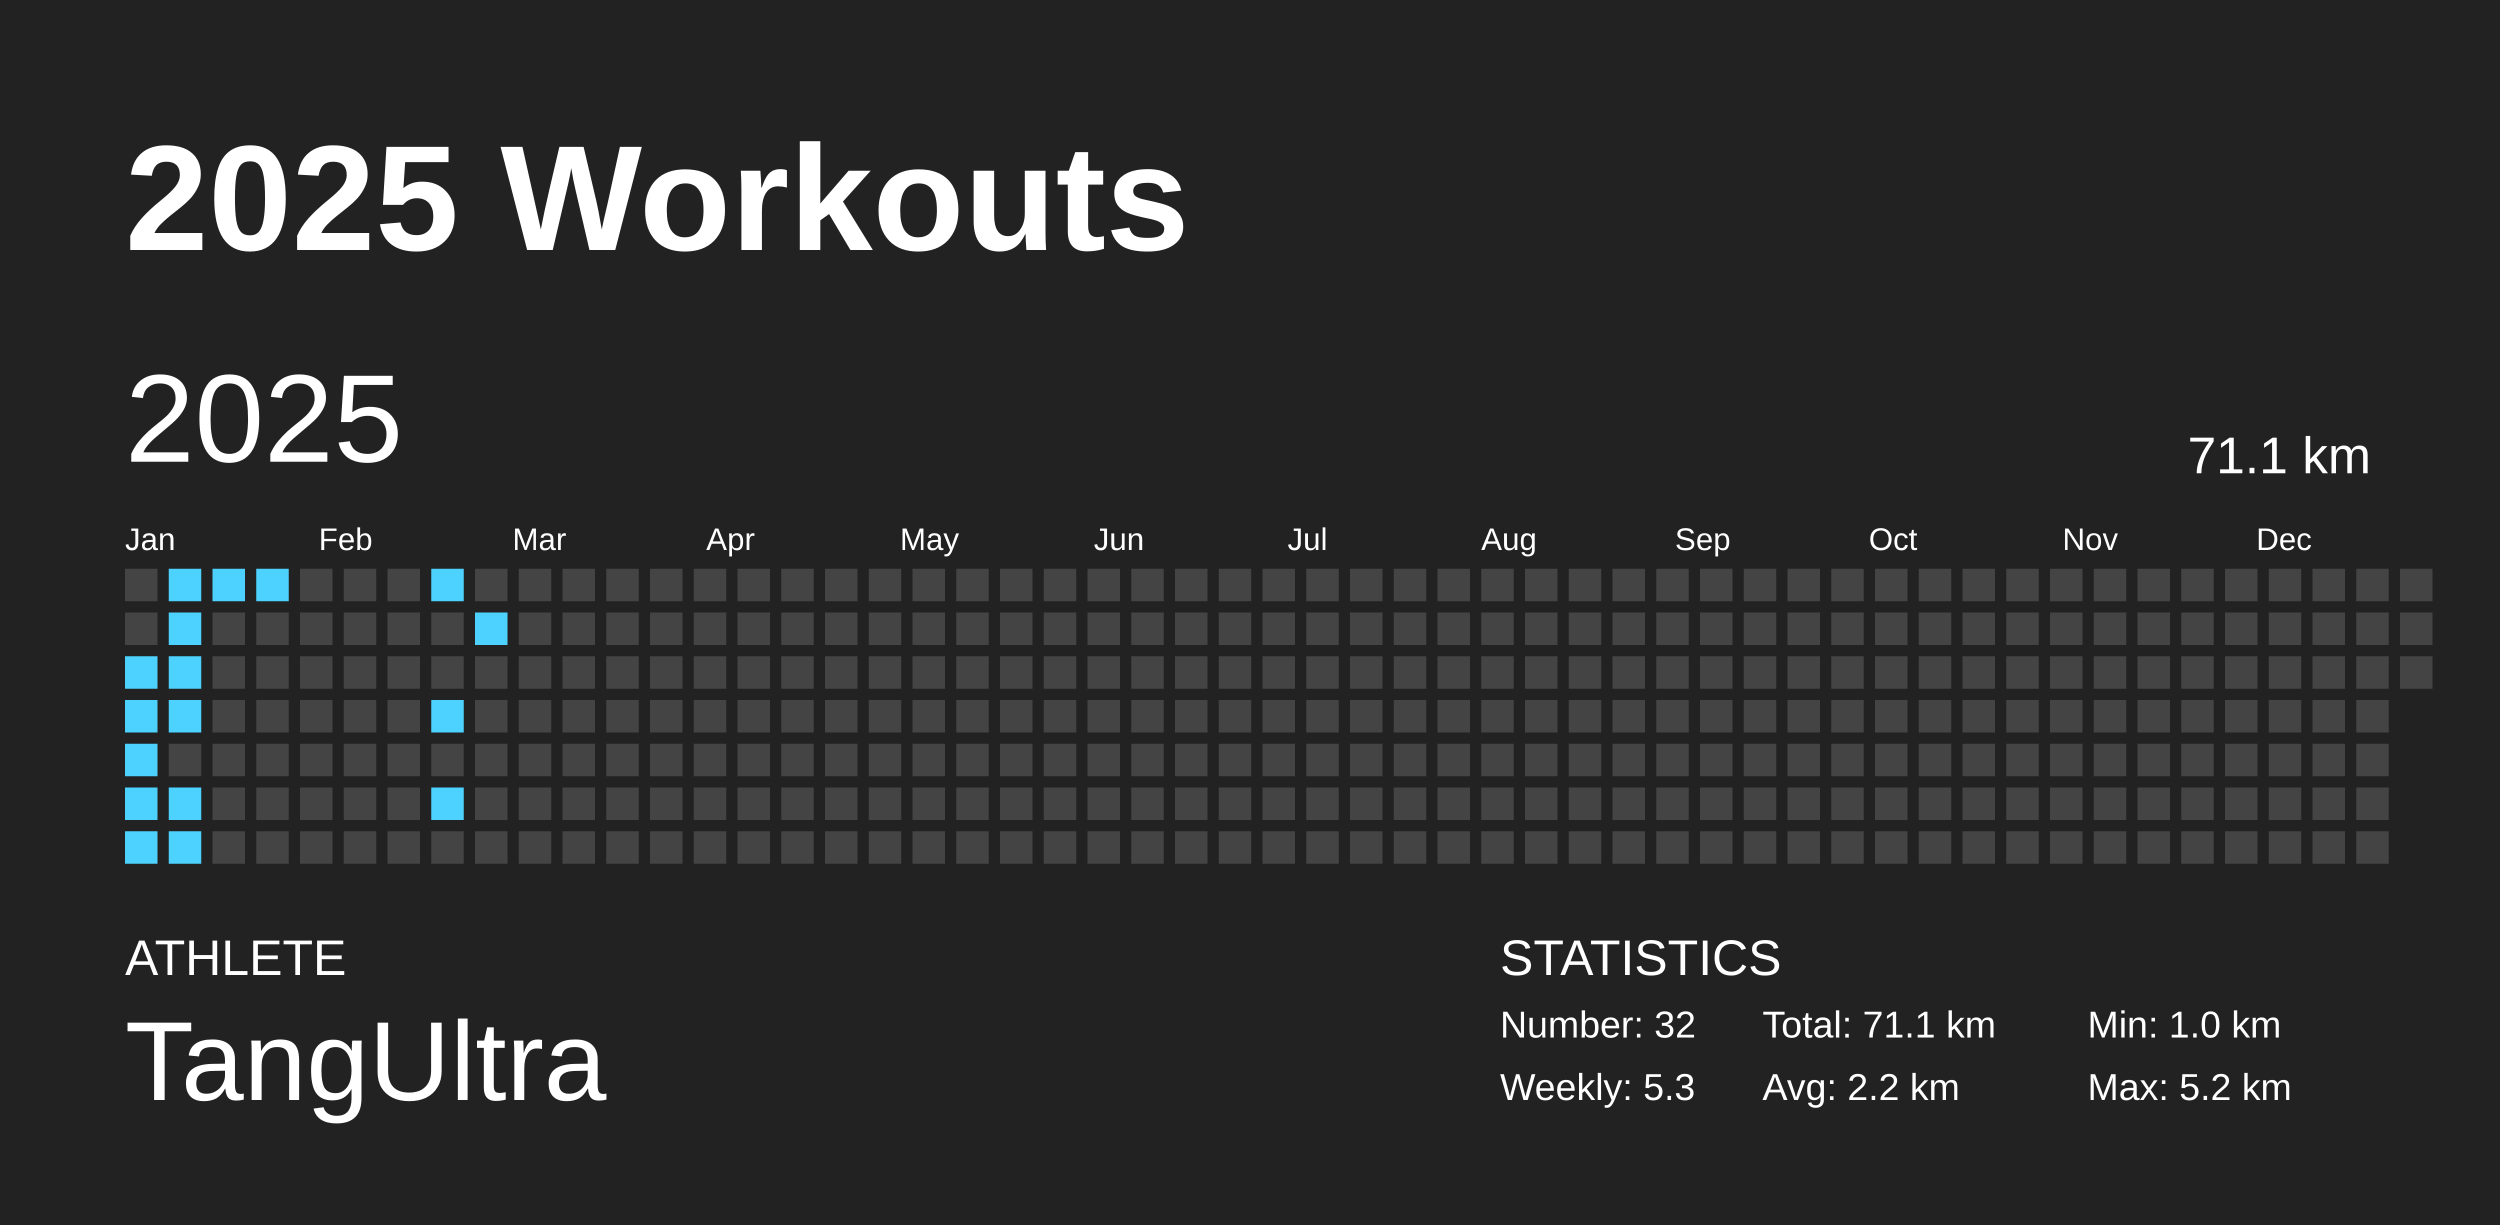
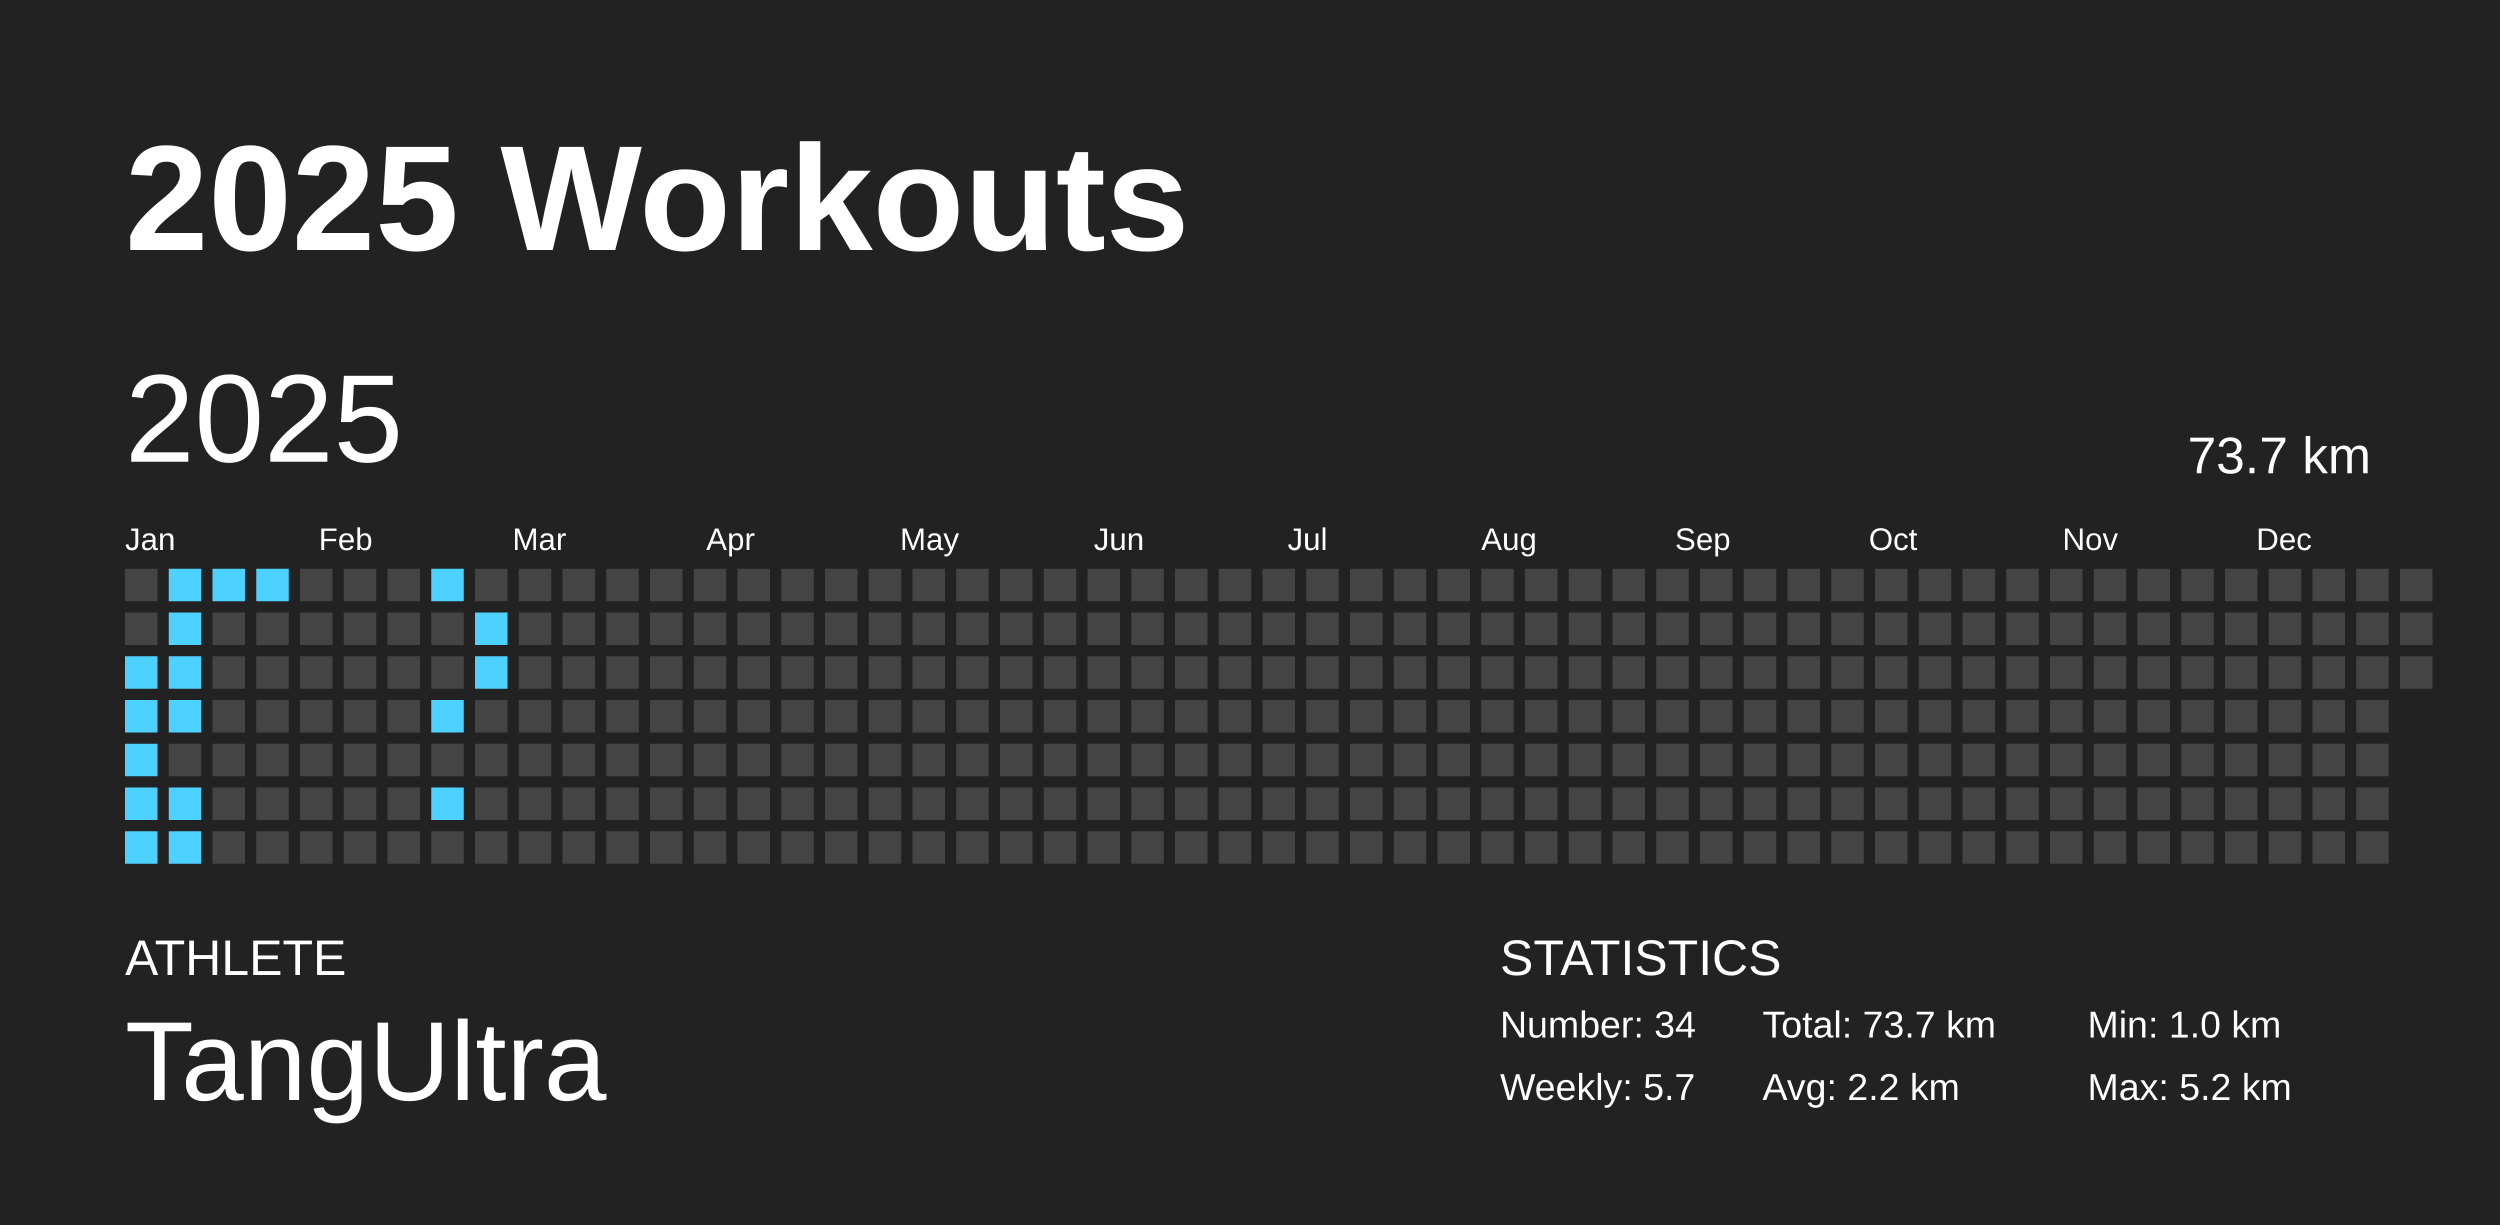
<svg xmlns="http://www.w3.org/2000/svg" baseProfile="full" height="98mm" version="1.1" viewBox="0,0,200,98" width="200mm">
  <defs />
  <rect fill="#222222" height="98" width="200" x="0" y="0" />
  <text fill="#FFFFFF" style="font-size:12px; font-family:Arial; font-weight:bold;" x="10" y="20">2025 Workouts</text>
  <text fill="#FFFFFF" style="font-size:4px; font-family:Arial" x="10" y="78">ATHLETE</text>
  <text fill="#FFFFFF" style="font-size:9px; font-family:Arial" x="10" y="88">TangUltra</text>
  <text fill="#FFFFFF" style="font-size:4px; font-family:Arial" x="120" y="78">STATISTICS</text>
-   <text fill="#FFFFFF" style="font-size:3px; font-family:Arial" x="120" y="83">Number: 32</text>
-   <text fill="#FFFFFF" style="font-size:3px; font-family:Arial" x="120" y="88">Weekly: 5.3</text>
-   <text fill="#FFFFFF" style="font-size:3px; font-family:Arial" x="141" y="83">Total: 71.1 km</text>
+   <text fill="#FFFFFF" style="font-size:3px; font-family:Arial" x="120" y="83">Number: 34</text>
+   <text fill="#FFFFFF" style="font-size:3px; font-family:Arial" x="120" y="88">Weekly: 5.7</text>
+   <text fill="#FFFFFF" style="font-size:3px; font-family:Arial" x="141" y="83">Total: 73.7 km</text>
  <text fill="#FFFFFF" style="font-size:3px; font-family:Arial" x="141" y="88">Avg: 2.2 km</text>
  <text fill="#FFFFFF" style="font-size:3px; font-family:Arial" x="167" y="83">Min: 1.0 km</text>
  <text fill="#FFFFFF" style="font-size:3px; font-family:Arial" x="167" y="88">Max: 5.2 km</text>
  <text dominant-baseline="hanging" fill="#FFFFFF" style="font-size:10.0px; font-family:Arial;" x="10" y="30">2025</text>
-   <text dominant-baseline="hanging" fill="#FFFFFF" style="font-size:4.125px; font-family:Arial;" x="175" y="35">71.1 km</text>
+   <text dominant-baseline="hanging" fill="#FFFFFF" style="font-size:4.125px; font-family:Arial;" x="175" y="35">73.7 km</text>
  <text fill="#FFFFFF" style="font-size:2.5px; font-family:Arial" x="10.0" y="44">Jan</text>
  <text fill="#FFFFFF" style="font-size:2.5px; font-family:Arial" x="25.5" y="44">Feb</text>
  <text fill="#FFFFFF" style="font-size:2.5px; font-family:Arial" x="41.0" y="44">Mar</text>
  <text fill="#FFFFFF" style="font-size:2.5px; font-family:Arial" x="56.5" y="44">Apr</text>
  <text fill="#FFFFFF" style="font-size:2.5px; font-family:Arial" x="72.0" y="44">May</text>
  <text fill="#FFFFFF" style="font-size:2.5px; font-family:Arial" x="87.5" y="44">Jun</text>
  <text fill="#FFFFFF" style="font-size:2.5px; font-family:Arial" x="103.0" y="44">Jul</text>
  <text fill="#FFFFFF" style="font-size:2.5px; font-family:Arial" x="118.5" y="44">Aug</text>
  <text fill="#FFFFFF" style="font-size:2.5px; font-family:Arial" x="134.0" y="44">Sep</text>
  <text fill="#FFFFFF" style="font-size:2.5px; font-family:Arial" x="149.5" y="44">Oct</text>
  <text fill="#FFFFFF" style="font-size:2.5px; font-family:Arial" x="165.0" y="44">Nov</text>
  <text fill="#FFFFFF" style="font-size:2.5px; font-family:Arial" x="180.5" y="44">Dec</text>
  <rect fill="#444444" height="2.6" width="2.6" x="10.0" y="45.5" />
  <rect fill="#444444" height="2.6" width="2.6" x="10.0" y="49.0" />
  <rect fill="#4dd2ff" height="2.6" width="2.6" x="10.0" y="52.5" />
  <rect fill="#4dd2ff" height="2.6" width="2.6" x="10.0" y="56.0" />
  <rect fill="#4dd2ff" height="2.6" width="2.6" x="10.0" y="59.5" />
  <rect fill="#4dd2ff" height="2.6" width="2.6" x="10.0" y="63.0" />
  <rect fill="#4dd2ff" height="2.6" width="2.6" x="10.0" y="66.5" />
  <rect fill="#4dd2ff" height="2.6" width="2.6" x="13.5" y="45.5" />
  <rect fill="#4dd2ff" height="2.6" width="2.6" x="13.5" y="49.0" />
  <rect fill="#4dd2ff" height="2.6" width="2.6" x="13.5" y="52.5" />
  <rect fill="#4dd2ff" height="2.6" width="2.6" x="13.5" y="56.0" />
  <rect fill="#444444" height="2.6" width="2.6" x="13.5" y="59.5" />
  <rect fill="#4dd2ff" height="2.6" width="2.6" x="13.5" y="63.0" />
  <rect fill="#4dd2ff" height="2.6" width="2.6" x="13.5" y="66.5" />
  <rect fill="#4dd2ff" height="2.6" width="2.6" x="17.0" y="45.5" />
  <rect fill="#444444" height="2.6" width="2.6" x="17.0" y="49.0" />
  <rect fill="#444444" height="2.6" width="2.6" x="17.0" y="52.5" />
  <rect fill="#444444" height="2.6" width="2.6" x="17.0" y="56.0" />
  <rect fill="#444444" height="2.6" width="2.6" x="17.0" y="59.5" />
  <rect fill="#444444" height="2.6" width="2.6" x="17.0" y="63.0" />
  <rect fill="#444444" height="2.6" width="2.6" x="17.0" y="66.5" />
  <rect fill="#4dd2ff" height="2.6" width="2.6" x="20.5" y="45.5" />
  <rect fill="#444444" height="2.6" width="2.6" x="20.5" y="49.0" />
  <rect fill="#444444" height="2.6" width="2.6" x="20.5" y="52.5" />
  <rect fill="#444444" height="2.6" width="2.6" x="20.5" y="56.0" />
  <rect fill="#444444" height="2.6" width="2.6" x="20.5" y="59.5" />
  <rect fill="#444444" height="2.6" width="2.6" x="20.5" y="63.0" />
  <rect fill="#444444" height="2.6" width="2.6" x="20.5" y="66.5" />
  <rect fill="#444444" height="2.6" width="2.6" x="24.0" y="45.5" />
  <rect fill="#444444" height="2.6" width="2.6" x="24.0" y="49.0" />
  <rect fill="#444444" height="2.6" width="2.6" x="24.0" y="52.5" />
  <rect fill="#444444" height="2.6" width="2.6" x="24.0" y="56.0" />
  <rect fill="#444444" height="2.6" width="2.6" x="24.0" y="59.5" />
  <rect fill="#444444" height="2.6" width="2.6" x="24.0" y="63.0" />
  <rect fill="#444444" height="2.6" width="2.6" x="24.0" y="66.5" />
  <rect fill="#444444" height="2.6" width="2.6" x="27.5" y="45.5" />
  <rect fill="#444444" height="2.6" width="2.6" x="27.5" y="49.0" />
  <rect fill="#444444" height="2.6" width="2.6" x="27.5" y="52.5" />
  <rect fill="#444444" height="2.6" width="2.6" x="27.5" y="56.0" />
  <rect fill="#444444" height="2.6" width="2.6" x="27.5" y="59.5" />
  <rect fill="#444444" height="2.6" width="2.6" x="27.5" y="63.0" />
  <rect fill="#444444" height="2.6" width="2.6" x="27.5" y="66.5" />
  <rect fill="#444444" height="2.6" width="2.6" x="31.0" y="45.5" />
  <rect fill="#444444" height="2.6" width="2.6" x="31.0" y="49.0" />
  <rect fill="#444444" height="2.6" width="2.6" x="31.0" y="52.5" />
  <rect fill="#444444" height="2.6" width="2.6" x="31.0" y="56.0" />
  <rect fill="#444444" height="2.6" width="2.6" x="31.0" y="59.5" />
  <rect fill="#444444" height="2.6" width="2.6" x="31.0" y="63.0" />
  <rect fill="#444444" height="2.6" width="2.6" x="31.0" y="66.5" />
  <rect fill="#4dd2ff" height="2.6" width="2.6" x="34.5" y="45.5" />
  <rect fill="#444444" height="2.6" width="2.6" x="34.5" y="49.0" />
  <rect fill="#444444" height="2.6" width="2.6" x="34.5" y="52.5" />
  <rect fill="#4dd2ff" height="2.6" width="2.6" x="34.5" y="56.0" />
  <rect fill="#444444" height="2.6" width="2.6" x="34.5" y="59.5" />
  <rect fill="#4dd2ff" height="2.6" width="2.6" x="34.5" y="63.0" />
  <rect fill="#444444" height="2.6" width="2.6" x="34.5" y="66.5" />
  <rect fill="#444444" height="2.6" width="2.6" x="38.0" y="45.5" />
  <rect fill="#4dd2ff" height="2.6" width="2.6" x="38.0" y="49.0" />
-   <rect fill="#444444" height="2.6" width="2.6" x="38.0" y="52.5" />
+   <rect fill="#4dd2ff" height="2.6" width="2.6" x="38.0" y="52.5" />
  <rect fill="#444444" height="2.6" width="2.6" x="38.0" y="56.0" />
  <rect fill="#444444" height="2.6" width="2.6" x="38.0" y="59.5" />
  <rect fill="#444444" height="2.6" width="2.6" x="38.0" y="63.0" />
  <rect fill="#444444" height="2.6" width="2.6" x="38.0" y="66.5" />
  <rect fill="#444444" height="2.6" width="2.6" x="41.5" y="45.5" />
  <rect fill="#444444" height="2.6" width="2.6" x="41.5" y="49.0" />
  <rect fill="#444444" height="2.6" width="2.6" x="41.5" y="52.5" />
  <rect fill="#444444" height="2.6" width="2.6" x="41.5" y="56.0" />
  <rect fill="#444444" height="2.6" width="2.6" x="41.5" y="59.5" />
  <rect fill="#444444" height="2.6" width="2.6" x="41.5" y="63.0" />
  <rect fill="#444444" height="2.6" width="2.6" x="41.5" y="66.5" />
  <rect fill="#444444" height="2.6" width="2.6" x="45.0" y="45.5" />
  <rect fill="#444444" height="2.6" width="2.6" x="45.0" y="49.0" />
  <rect fill="#444444" height="2.6" width="2.6" x="45.0" y="52.5" />
  <rect fill="#444444" height="2.6" width="2.6" x="45.0" y="56.0" />
  <rect fill="#444444" height="2.6" width="2.6" x="45.0" y="59.5" />
  <rect fill="#444444" height="2.6" width="2.6" x="45.0" y="63.0" />
  <rect fill="#444444" height="2.6" width="2.6" x="45.0" y="66.5" />
  <rect fill="#444444" height="2.6" width="2.6" x="48.5" y="45.5" />
  <rect fill="#444444" height="2.6" width="2.6" x="48.5" y="49.0" />
  <rect fill="#444444" height="2.6" width="2.6" x="48.5" y="52.5" />
  <rect fill="#444444" height="2.6" width="2.6" x="48.5" y="56.0" />
  <rect fill="#444444" height="2.6" width="2.6" x="48.5" y="59.5" />
  <rect fill="#444444" height="2.6" width="2.6" x="48.5" y="63.0" />
  <rect fill="#444444" height="2.6" width="2.6" x="48.5" y="66.5" />
  <rect fill="#444444" height="2.6" width="2.6" x="52.0" y="45.5" />
  <rect fill="#444444" height="2.6" width="2.6" x="52.0" y="49.0" />
  <rect fill="#444444" height="2.6" width="2.6" x="52.0" y="52.5" />
  <rect fill="#444444" height="2.6" width="2.6" x="52.0" y="56.0" />
  <rect fill="#444444" height="2.6" width="2.6" x="52.0" y="59.5" />
  <rect fill="#444444" height="2.6" width="2.6" x="52.0" y="63.0" />
  <rect fill="#444444" height="2.6" width="2.6" x="52.0" y="66.5" />
  <rect fill="#444444" height="2.6" width="2.6" x="55.5" y="45.5" />
  <rect fill="#444444" height="2.6" width="2.6" x="55.5" y="49.0" />
  <rect fill="#444444" height="2.6" width="2.6" x="55.5" y="52.5" />
  <rect fill="#444444" height="2.6" width="2.6" x="55.5" y="56.0" />
  <rect fill="#444444" height="2.6" width="2.6" x="55.5" y="59.5" />
  <rect fill="#444444" height="2.6" width="2.6" x="55.5" y="63.0" />
  <rect fill="#444444" height="2.6" width="2.6" x="55.5" y="66.5" />
  <rect fill="#444444" height="2.6" width="2.6" x="59.0" y="45.5" />
  <rect fill="#444444" height="2.6" width="2.6" x="59.0" y="49.0" />
  <rect fill="#444444" height="2.6" width="2.6" x="59.0" y="52.5" />
  <rect fill="#444444" height="2.6" width="2.6" x="59.0" y="56.0" />
  <rect fill="#444444" height="2.6" width="2.6" x="59.0" y="59.5" />
  <rect fill="#444444" height="2.6" width="2.6" x="59.0" y="63.0" />
  <rect fill="#444444" height="2.6" width="2.6" x="59.0" y="66.5" />
  <rect fill="#444444" height="2.6" width="2.6" x="62.5" y="45.5" />
  <rect fill="#444444" height="2.6" width="2.6" x="62.5" y="49.0" />
  <rect fill="#444444" height="2.6" width="2.6" x="62.5" y="52.5" />
  <rect fill="#444444" height="2.6" width="2.6" x="62.5" y="56.0" />
  <rect fill="#444444" height="2.6" width="2.6" x="62.5" y="59.5" />
  <rect fill="#444444" height="2.6" width="2.6" x="62.5" y="63.0" />
  <rect fill="#444444" height="2.6" width="2.6" x="62.5" y="66.5" />
  <rect fill="#444444" height="2.6" width="2.6" x="66.0" y="45.5" />
  <rect fill="#444444" height="2.6" width="2.6" x="66.0" y="49.0" />
  <rect fill="#444444" height="2.6" width="2.6" x="66.0" y="52.5" />
  <rect fill="#444444" height="2.6" width="2.6" x="66.0" y="56.0" />
  <rect fill="#444444" height="2.6" width="2.6" x="66.0" y="59.5" />
  <rect fill="#444444" height="2.6" width="2.6" x="66.0" y="63.0" />
  <rect fill="#444444" height="2.6" width="2.6" x="66.0" y="66.5" />
  <rect fill="#444444" height="2.6" width="2.6" x="69.5" y="45.5" />
  <rect fill="#444444" height="2.6" width="2.6" x="69.5" y="49.0" />
  <rect fill="#444444" height="2.6" width="2.6" x="69.5" y="52.5" />
  <rect fill="#444444" height="2.6" width="2.6" x="69.5" y="56.0" />
  <rect fill="#444444" height="2.6" width="2.6" x="69.5" y="59.5" />
  <rect fill="#444444" height="2.6" width="2.6" x="69.5" y="63.0" />
  <rect fill="#444444" height="2.6" width="2.6" x="69.5" y="66.5" />
  <rect fill="#444444" height="2.6" width="2.6" x="73.0" y="45.5" />
  <rect fill="#444444" height="2.6" width="2.6" x="73.0" y="49.0" />
  <rect fill="#444444" height="2.6" width="2.6" x="73.0" y="52.5" />
  <rect fill="#444444" height="2.6" width="2.6" x="73.0" y="56.0" />
  <rect fill="#444444" height="2.6" width="2.6" x="73.0" y="59.5" />
  <rect fill="#444444" height="2.6" width="2.6" x="73.0" y="63.0" />
  <rect fill="#444444" height="2.6" width="2.6" x="73.0" y="66.5" />
  <rect fill="#444444" height="2.6" width="2.6" x="76.5" y="45.5" />
  <rect fill="#444444" height="2.6" width="2.6" x="76.5" y="49.0" />
  <rect fill="#444444" height="2.6" width="2.6" x="76.5" y="52.5" />
  <rect fill="#444444" height="2.6" width="2.6" x="76.5" y="56.0" />
  <rect fill="#444444" height="2.6" width="2.6" x="76.5" y="59.5" />
  <rect fill="#444444" height="2.6" width="2.6" x="76.5" y="63.0" />
  <rect fill="#444444" height="2.6" width="2.6" x="76.5" y="66.5" />
  <rect fill="#444444" height="2.6" width="2.6" x="80.0" y="45.5" />
  <rect fill="#444444" height="2.6" width="2.6" x="80.0" y="49.0" />
  <rect fill="#444444" height="2.6" width="2.6" x="80.0" y="52.5" />
  <rect fill="#444444" height="2.6" width="2.6" x="80.0" y="56.0" />
  <rect fill="#444444" height="2.6" width="2.6" x="80.0" y="59.5" />
  <rect fill="#444444" height="2.6" width="2.6" x="80.0" y="63.0" />
  <rect fill="#444444" height="2.6" width="2.6" x="80.0" y="66.5" />
  <rect fill="#444444" height="2.6" width="2.6" x="83.5" y="45.5" />
  <rect fill="#444444" height="2.6" width="2.6" x="83.5" y="49.0" />
  <rect fill="#444444" height="2.6" width="2.6" x="83.5" y="52.5" />
  <rect fill="#444444" height="2.6" width="2.6" x="83.5" y="56.0" />
  <rect fill="#444444" height="2.6" width="2.6" x="83.5" y="59.5" />
  <rect fill="#444444" height="2.6" width="2.6" x="83.5" y="63.0" />
  <rect fill="#444444" height="2.6" width="2.6" x="83.5" y="66.5" />
  <rect fill="#444444" height="2.6" width="2.6" x="87.0" y="45.5" />
  <rect fill="#444444" height="2.6" width="2.6" x="87.0" y="49.0" />
  <rect fill="#444444" height="2.6" width="2.6" x="87.0" y="52.5" />
  <rect fill="#444444" height="2.6" width="2.6" x="87.0" y="56.0" />
  <rect fill="#444444" height="2.6" width="2.6" x="87.0" y="59.5" />
  <rect fill="#444444" height="2.6" width="2.6" x="87.0" y="63.0" />
  <rect fill="#444444" height="2.6" width="2.6" x="87.0" y="66.5" />
  <rect fill="#444444" height="2.6" width="2.6" x="90.5" y="45.5" />
  <rect fill="#444444" height="2.6" width="2.6" x="90.5" y="49.0" />
  <rect fill="#444444" height="2.6" width="2.6" x="90.5" y="52.5" />
  <rect fill="#444444" height="2.6" width="2.6" x="90.5" y="56.0" />
  <rect fill="#444444" height="2.6" width="2.6" x="90.5" y="59.5" />
  <rect fill="#444444" height="2.6" width="2.6" x="90.5" y="63.0" />
  <rect fill="#444444" height="2.6" width="2.6" x="90.5" y="66.5" />
  <rect fill="#444444" height="2.6" width="2.6" x="94.0" y="45.5" />
  <rect fill="#444444" height="2.6" width="2.6" x="94.0" y="49.0" />
  <rect fill="#444444" height="2.6" width="2.6" x="94.0" y="52.5" />
  <rect fill="#444444" height="2.6" width="2.6" x="94.0" y="56.0" />
  <rect fill="#444444" height="2.6" width="2.6" x="94.0" y="59.5" />
  <rect fill="#444444" height="2.6" width="2.6" x="94.0" y="63.0" />
  <rect fill="#444444" height="2.6" width="2.6" x="94.0" y="66.5" />
  <rect fill="#444444" height="2.6" width="2.6" x="97.5" y="45.5" />
  <rect fill="#444444" height="2.6" width="2.6" x="97.5" y="49.0" />
  <rect fill="#444444" height="2.6" width="2.6" x="97.5" y="52.5" />
  <rect fill="#444444" height="2.6" width="2.6" x="97.5" y="56.0" />
  <rect fill="#444444" height="2.6" width="2.6" x="97.5" y="59.5" />
  <rect fill="#444444" height="2.6" width="2.6" x="97.5" y="63.0" />
  <rect fill="#444444" height="2.6" width="2.6" x="97.5" y="66.5" />
  <rect fill="#444444" height="2.6" width="2.6" x="101.0" y="45.5" />
  <rect fill="#444444" height="2.6" width="2.6" x="101.0" y="49.0" />
  <rect fill="#444444" height="2.6" width="2.6" x="101.0" y="52.5" />
  <rect fill="#444444" height="2.6" width="2.6" x="101.0" y="56.0" />
  <rect fill="#444444" height="2.6" width="2.6" x="101.0" y="59.5" />
  <rect fill="#444444" height="2.6" width="2.6" x="101.0" y="63.0" />
  <rect fill="#444444" height="2.6" width="2.6" x="101.0" y="66.5" />
  <rect fill="#444444" height="2.6" width="2.6" x="104.5" y="45.5" />
  <rect fill="#444444" height="2.6" width="2.6" x="104.5" y="49.0" />
  <rect fill="#444444" height="2.6" width="2.6" x="104.5" y="52.5" />
  <rect fill="#444444" height="2.6" width="2.6" x="104.5" y="56.0" />
  <rect fill="#444444" height="2.6" width="2.6" x="104.5" y="59.5" />
  <rect fill="#444444" height="2.6" width="2.6" x="104.5" y="63.0" />
  <rect fill="#444444" height="2.6" width="2.6" x="104.5" y="66.5" />
  <rect fill="#444444" height="2.6" width="2.6" x="108.0" y="45.5" />
  <rect fill="#444444" height="2.6" width="2.6" x="108.0" y="49.0" />
  <rect fill="#444444" height="2.6" width="2.6" x="108.0" y="52.5" />
  <rect fill="#444444" height="2.6" width="2.6" x="108.0" y="56.0" />
  <rect fill="#444444" height="2.6" width="2.6" x="108.0" y="59.5" />
  <rect fill="#444444" height="2.6" width="2.6" x="108.0" y="63.0" />
  <rect fill="#444444" height="2.6" width="2.6" x="108.0" y="66.5" />
  <rect fill="#444444" height="2.6" width="2.6" x="111.5" y="45.5" />
  <rect fill="#444444" height="2.6" width="2.6" x="111.5" y="49.0" />
  <rect fill="#444444" height="2.6" width="2.6" x="111.5" y="52.5" />
  <rect fill="#444444" height="2.6" width="2.6" x="111.5" y="56.0" />
  <rect fill="#444444" height="2.6" width="2.6" x="111.5" y="59.5" />
  <rect fill="#444444" height="2.6" width="2.6" x="111.5" y="63.0" />
  <rect fill="#444444" height="2.6" width="2.6" x="111.5" y="66.5" />
  <rect fill="#444444" height="2.6" width="2.6" x="115.0" y="45.5" />
  <rect fill="#444444" height="2.6" width="2.6" x="115.0" y="49.0" />
  <rect fill="#444444" height="2.6" width="2.6" x="115.0" y="52.5" />
  <rect fill="#444444" height="2.6" width="2.6" x="115.0" y="56.0" />
  <rect fill="#444444" height="2.6" width="2.6" x="115.0" y="59.5" />
  <rect fill="#444444" height="2.6" width="2.6" x="115.0" y="63.0" />
  <rect fill="#444444" height="2.6" width="2.6" x="115.0" y="66.5" />
  <rect fill="#444444" height="2.6" width="2.6" x="118.5" y="45.5" />
  <rect fill="#444444" height="2.6" width="2.6" x="118.5" y="49.0" />
  <rect fill="#444444" height="2.6" width="2.6" x="118.5" y="52.5" />
  <rect fill="#444444" height="2.6" width="2.6" x="118.5" y="56.0" />
  <rect fill="#444444" height="2.6" width="2.6" x="118.5" y="59.5" />
  <rect fill="#444444" height="2.6" width="2.6" x="118.5" y="63.0" />
  <rect fill="#444444" height="2.6" width="2.6" x="118.5" y="66.5" />
  <rect fill="#444444" height="2.6" width="2.6" x="122.0" y="45.5" />
  <rect fill="#444444" height="2.6" width="2.6" x="122.0" y="49.0" />
  <rect fill="#444444" height="2.6" width="2.6" x="122.0" y="52.5" />
  <rect fill="#444444" height="2.6" width="2.6" x="122.0" y="56.0" />
  <rect fill="#444444" height="2.6" width="2.6" x="122.0" y="59.5" />
  <rect fill="#444444" height="2.6" width="2.6" x="122.0" y="63.0" />
  <rect fill="#444444" height="2.6" width="2.6" x="122.0" y="66.5" />
  <rect fill="#444444" height="2.6" width="2.6" x="125.5" y="45.5" />
  <rect fill="#444444" height="2.6" width="2.6" x="125.5" y="49.0" />
  <rect fill="#444444" height="2.6" width="2.6" x="125.5" y="52.5" />
  <rect fill="#444444" height="2.6" width="2.6" x="125.5" y="56.0" />
  <rect fill="#444444" height="2.6" width="2.6" x="125.5" y="59.5" />
  <rect fill="#444444" height="2.6" width="2.6" x="125.5" y="63.0" />
  <rect fill="#444444" height="2.6" width="2.6" x="125.5" y="66.5" />
  <rect fill="#444444" height="2.6" width="2.6" x="129.0" y="45.5" />
  <rect fill="#444444" height="2.6" width="2.6" x="129.0" y="49.0" />
  <rect fill="#444444" height="2.6" width="2.6" x="129.0" y="52.5" />
  <rect fill="#444444" height="2.6" width="2.6" x="129.0" y="56.0" />
  <rect fill="#444444" height="2.6" width="2.6" x="129.0" y="59.5" />
  <rect fill="#444444" height="2.6" width="2.6" x="129.0" y="63.0" />
  <rect fill="#444444" height="2.6" width="2.6" x="129.0" y="66.5" />
  <rect fill="#444444" height="2.6" width="2.6" x="132.5" y="45.5" />
  <rect fill="#444444" height="2.6" width="2.6" x="132.5" y="49.0" />
  <rect fill="#444444" height="2.6" width="2.6" x="132.5" y="52.5" />
  <rect fill="#444444" height="2.6" width="2.6" x="132.5" y="56.0" />
  <rect fill="#444444" height="2.6" width="2.6" x="132.5" y="59.5" />
  <rect fill="#444444" height="2.6" width="2.6" x="132.5" y="63.0" />
  <rect fill="#444444" height="2.6" width="2.6" x="132.5" y="66.5" />
  <rect fill="#444444" height="2.6" width="2.6" x="136.0" y="45.5" />
  <rect fill="#444444" height="2.6" width="2.6" x="136.0" y="49.0" />
  <rect fill="#444444" height="2.6" width="2.6" x="136.0" y="52.5" />
  <rect fill="#444444" height="2.6" width="2.6" x="136.0" y="56.0" />
  <rect fill="#444444" height="2.6" width="2.6" x="136.0" y="59.5" />
  <rect fill="#444444" height="2.6" width="2.6" x="136.0" y="63.0" />
  <rect fill="#444444" height="2.6" width="2.6" x="136.0" y="66.5" />
  <rect fill="#444444" height="2.6" width="2.6" x="139.5" y="45.5" />
  <rect fill="#444444" height="2.6" width="2.6" x="139.5" y="49.0" />
  <rect fill="#444444" height="2.6" width="2.6" x="139.5" y="52.5" />
  <rect fill="#444444" height="2.6" width="2.6" x="139.5" y="56.0" />
  <rect fill="#444444" height="2.6" width="2.6" x="139.5" y="59.5" />
  <rect fill="#444444" height="2.6" width="2.6" x="139.5" y="63.0" />
  <rect fill="#444444" height="2.6" width="2.6" x="139.5" y="66.5" />
  <rect fill="#444444" height="2.6" width="2.6" x="143.0" y="45.5" />
  <rect fill="#444444" height="2.6" width="2.6" x="143.0" y="49.0" />
  <rect fill="#444444" height="2.6" width="2.6" x="143.0" y="52.5" />
  <rect fill="#444444" height="2.6" width="2.6" x="143.0" y="56.0" />
  <rect fill="#444444" height="2.6" width="2.6" x="143.0" y="59.5" />
  <rect fill="#444444" height="2.6" width="2.6" x="143.0" y="63.0" />
  <rect fill="#444444" height="2.6" width="2.6" x="143.0" y="66.5" />
  <rect fill="#444444" height="2.6" width="2.6" x="146.5" y="45.5" />
  <rect fill="#444444" height="2.6" width="2.6" x="146.5" y="49.0" />
  <rect fill="#444444" height="2.6" width="2.6" x="146.5" y="52.5" />
  <rect fill="#444444" height="2.6" width="2.6" x="146.5" y="56.0" />
  <rect fill="#444444" height="2.6" width="2.6" x="146.5" y="59.5" />
  <rect fill="#444444" height="2.6" width="2.6" x="146.5" y="63.0" />
  <rect fill="#444444" height="2.6" width="2.6" x="146.5" y="66.5" />
  <rect fill="#444444" height="2.6" width="2.6" x="150.0" y="45.5" />
  <rect fill="#444444" height="2.6" width="2.6" x="150.0" y="49.0" />
  <rect fill="#444444" height="2.6" width="2.6" x="150.0" y="52.5" />
  <rect fill="#444444" height="2.6" width="2.6" x="150.0" y="56.0" />
  <rect fill="#444444" height="2.6" width="2.6" x="150.0" y="59.5" />
  <rect fill="#444444" height="2.6" width="2.6" x="150.0" y="63.0" />
  <rect fill="#444444" height="2.6" width="2.6" x="150.0" y="66.5" />
  <rect fill="#444444" height="2.6" width="2.6" x="153.5" y="45.5" />
  <rect fill="#444444" height="2.6" width="2.6" x="153.5" y="49.0" />
  <rect fill="#444444" height="2.6" width="2.6" x="153.5" y="52.5" />
  <rect fill="#444444" height="2.6" width="2.6" x="153.5" y="56.0" />
  <rect fill="#444444" height="2.6" width="2.6" x="153.5" y="59.5" />
  <rect fill="#444444" height="2.6" width="2.6" x="153.5" y="63.0" />
  <rect fill="#444444" height="2.6" width="2.6" x="153.5" y="66.5" />
  <rect fill="#444444" height="2.6" width="2.6" x="157.0" y="45.5" />
  <rect fill="#444444" height="2.6" width="2.6" x="157.0" y="49.0" />
  <rect fill="#444444" height="2.6" width="2.6" x="157.0" y="52.5" />
  <rect fill="#444444" height="2.6" width="2.6" x="157.0" y="56.0" />
  <rect fill="#444444" height="2.6" width="2.6" x="157.0" y="59.5" />
  <rect fill="#444444" height="2.6" width="2.6" x="157.0" y="63.0" />
  <rect fill="#444444" height="2.6" width="2.6" x="157.0" y="66.5" />
  <rect fill="#444444" height="2.6" width="2.6" x="160.5" y="45.5" />
  <rect fill="#444444" height="2.6" width="2.6" x="160.5" y="49.0" />
  <rect fill="#444444" height="2.6" width="2.6" x="160.5" y="52.5" />
  <rect fill="#444444" height="2.6" width="2.6" x="160.5" y="56.0" />
  <rect fill="#444444" height="2.6" width="2.6" x="160.5" y="59.5" />
  <rect fill="#444444" height="2.6" width="2.6" x="160.5" y="63.0" />
  <rect fill="#444444" height="2.6" width="2.6" x="160.5" y="66.5" />
  <rect fill="#444444" height="2.6" width="2.6" x="164.0" y="45.5" />
  <rect fill="#444444" height="2.6" width="2.6" x="164.0" y="49.0" />
  <rect fill="#444444" height="2.6" width="2.6" x="164.0" y="52.5" />
  <rect fill="#444444" height="2.6" width="2.6" x="164.0" y="56.0" />
  <rect fill="#444444" height="2.6" width="2.6" x="164.0" y="59.5" />
  <rect fill="#444444" height="2.6" width="2.6" x="164.0" y="63.0" />
  <rect fill="#444444" height="2.6" width="2.6" x="164.0" y="66.5" />
  <rect fill="#444444" height="2.6" width="2.6" x="167.5" y="45.5" />
  <rect fill="#444444" height="2.6" width="2.6" x="167.5" y="49.0" />
  <rect fill="#444444" height="2.6" width="2.6" x="167.5" y="52.5" />
  <rect fill="#444444" height="2.6" width="2.6" x="167.5" y="56.0" />
  <rect fill="#444444" height="2.6" width="2.6" x="167.5" y="59.5" />
  <rect fill="#444444" height="2.6" width="2.6" x="167.5" y="63.0" />
  <rect fill="#444444" height="2.6" width="2.6" x="167.5" y="66.5" />
  <rect fill="#444444" height="2.6" width="2.6" x="171.0" y="45.5" />
  <rect fill="#444444" height="2.6" width="2.6" x="171.0" y="49.0" />
  <rect fill="#444444" height="2.6" width="2.6" x="171.0" y="52.5" />
  <rect fill="#444444" height="2.6" width="2.6" x="171.0" y="56.0" />
  <rect fill="#444444" height="2.6" width="2.6" x="171.0" y="59.5" />
  <rect fill="#444444" height="2.6" width="2.6" x="171.0" y="63.0" />
  <rect fill="#444444" height="2.6" width="2.6" x="171.0" y="66.5" />
  <rect fill="#444444" height="2.6" width="2.6" x="174.5" y="45.5" />
  <rect fill="#444444" height="2.6" width="2.6" x="174.5" y="49.0" />
  <rect fill="#444444" height="2.6" width="2.6" x="174.5" y="52.5" />
  <rect fill="#444444" height="2.6" width="2.6" x="174.5" y="56.0" />
  <rect fill="#444444" height="2.6" width="2.6" x="174.5" y="59.5" />
  <rect fill="#444444" height="2.6" width="2.6" x="174.5" y="63.0" />
  <rect fill="#444444" height="2.6" width="2.6" x="174.5" y="66.5" />
  <rect fill="#444444" height="2.6" width="2.6" x="178.0" y="45.5" />
  <rect fill="#444444" height="2.6" width="2.6" x="178.0" y="49.0" />
  <rect fill="#444444" height="2.6" width="2.6" x="178.0" y="52.5" />
  <rect fill="#444444" height="2.6" width="2.6" x="178.0" y="56.0" />
  <rect fill="#444444" height="2.6" width="2.6" x="178.0" y="59.5" />
  <rect fill="#444444" height="2.6" width="2.6" x="178.0" y="63.0" />
  <rect fill="#444444" height="2.6" width="2.6" x="178.0" y="66.5" />
  <rect fill="#444444" height="2.6" width="2.6" x="181.5" y="45.5" />
  <rect fill="#444444" height="2.6" width="2.6" x="181.5" y="49.0" />
  <rect fill="#444444" height="2.6" width="2.6" x="181.5" y="52.5" />
  <rect fill="#444444" height="2.6" width="2.6" x="181.5" y="56.0" />
  <rect fill="#444444" height="2.6" width="2.6" x="181.5" y="59.5" />
  <rect fill="#444444" height="2.6" width="2.6" x="181.5" y="63.0" />
  <rect fill="#444444" height="2.6" width="2.6" x="181.5" y="66.5" />
  <rect fill="#444444" height="2.6" width="2.6" x="185.0" y="45.5" />
  <rect fill="#444444" height="2.6" width="2.6" x="185.0" y="49.0" />
  <rect fill="#444444" height="2.6" width="2.6" x="185.0" y="52.5" />
  <rect fill="#444444" height="2.6" width="2.6" x="185.0" y="56.0" />
  <rect fill="#444444" height="2.6" width="2.6" x="185.0" y="59.5" />
  <rect fill="#444444" height="2.6" width="2.6" x="185.0" y="63.0" />
  <rect fill="#444444" height="2.6" width="2.6" x="185.0" y="66.5" />
  <rect fill="#444444" height="2.6" width="2.6" x="188.5" y="45.5" />
  <rect fill="#444444" height="2.6" width="2.6" x="188.5" y="49.0" />
  <rect fill="#444444" height="2.6" width="2.6" x="188.5" y="52.5" />
  <rect fill="#444444" height="2.6" width="2.6" x="188.5" y="56.0" />
  <rect fill="#444444" height="2.6" width="2.6" x="188.5" y="59.5" />
  <rect fill="#444444" height="2.6" width="2.6" x="188.5" y="63.0" />
  <rect fill="#444444" height="2.6" width="2.6" x="188.5" y="66.5" />
  <rect fill="#444444" height="2.6" width="2.6" x="192.0" y="45.5" />
  <rect fill="#444444" height="2.6" width="2.6" x="192.0" y="49.0" />
  <rect fill="#444444" height="2.6" width="2.6" x="192.0" y="52.5" />
</svg>
